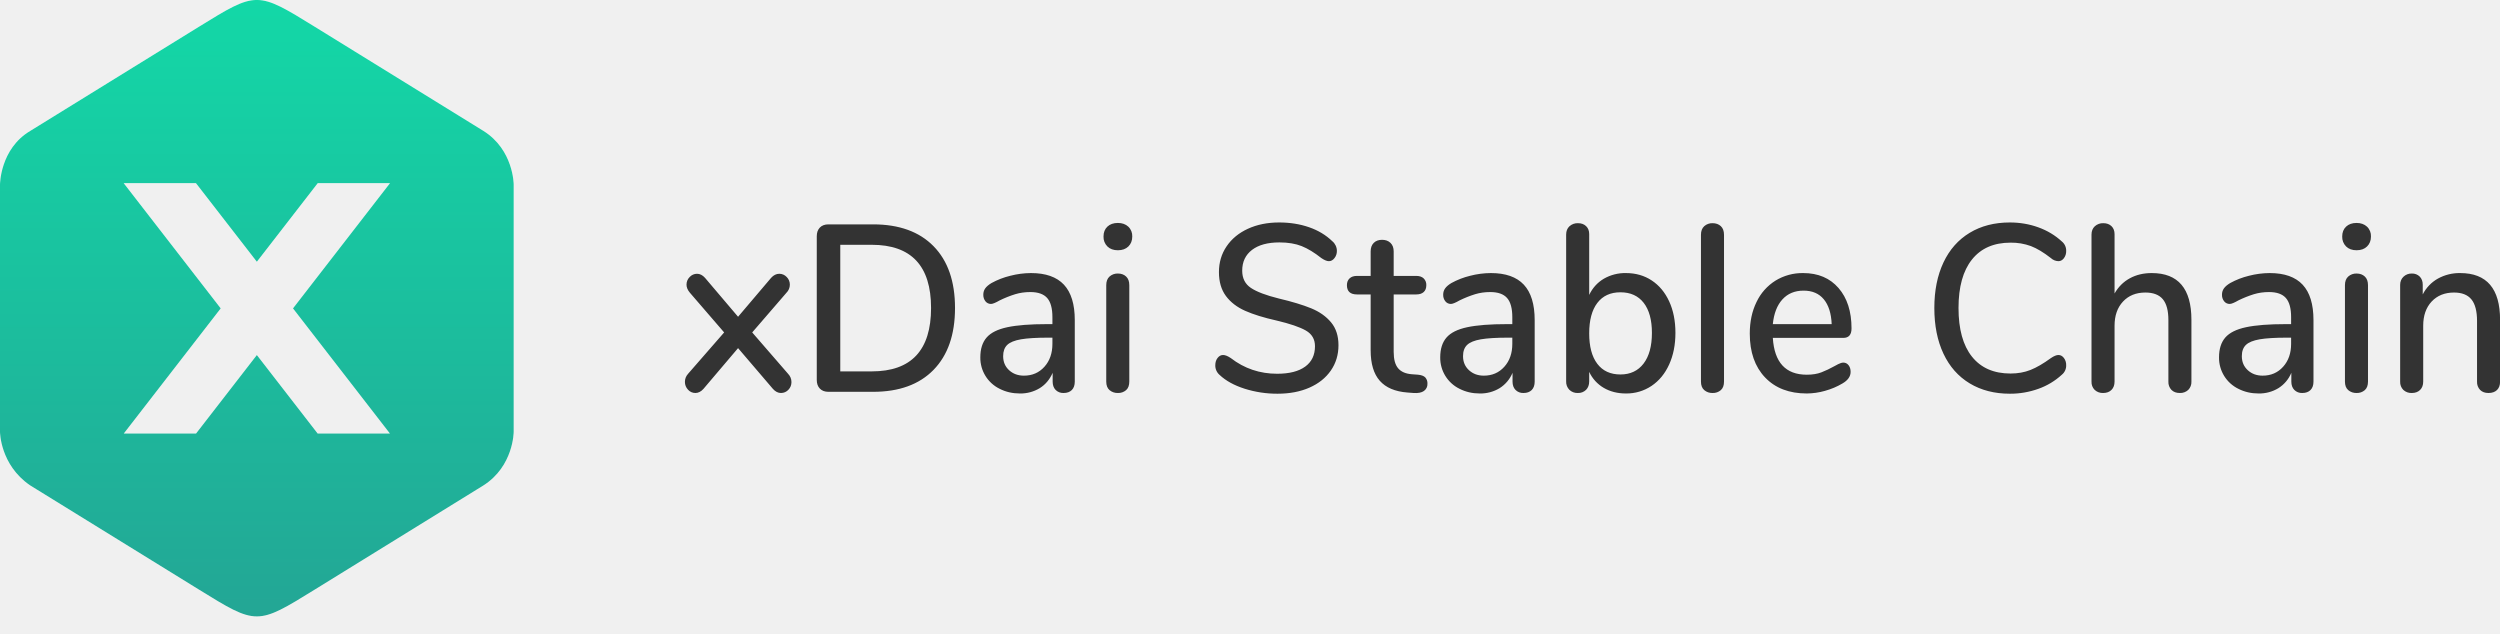
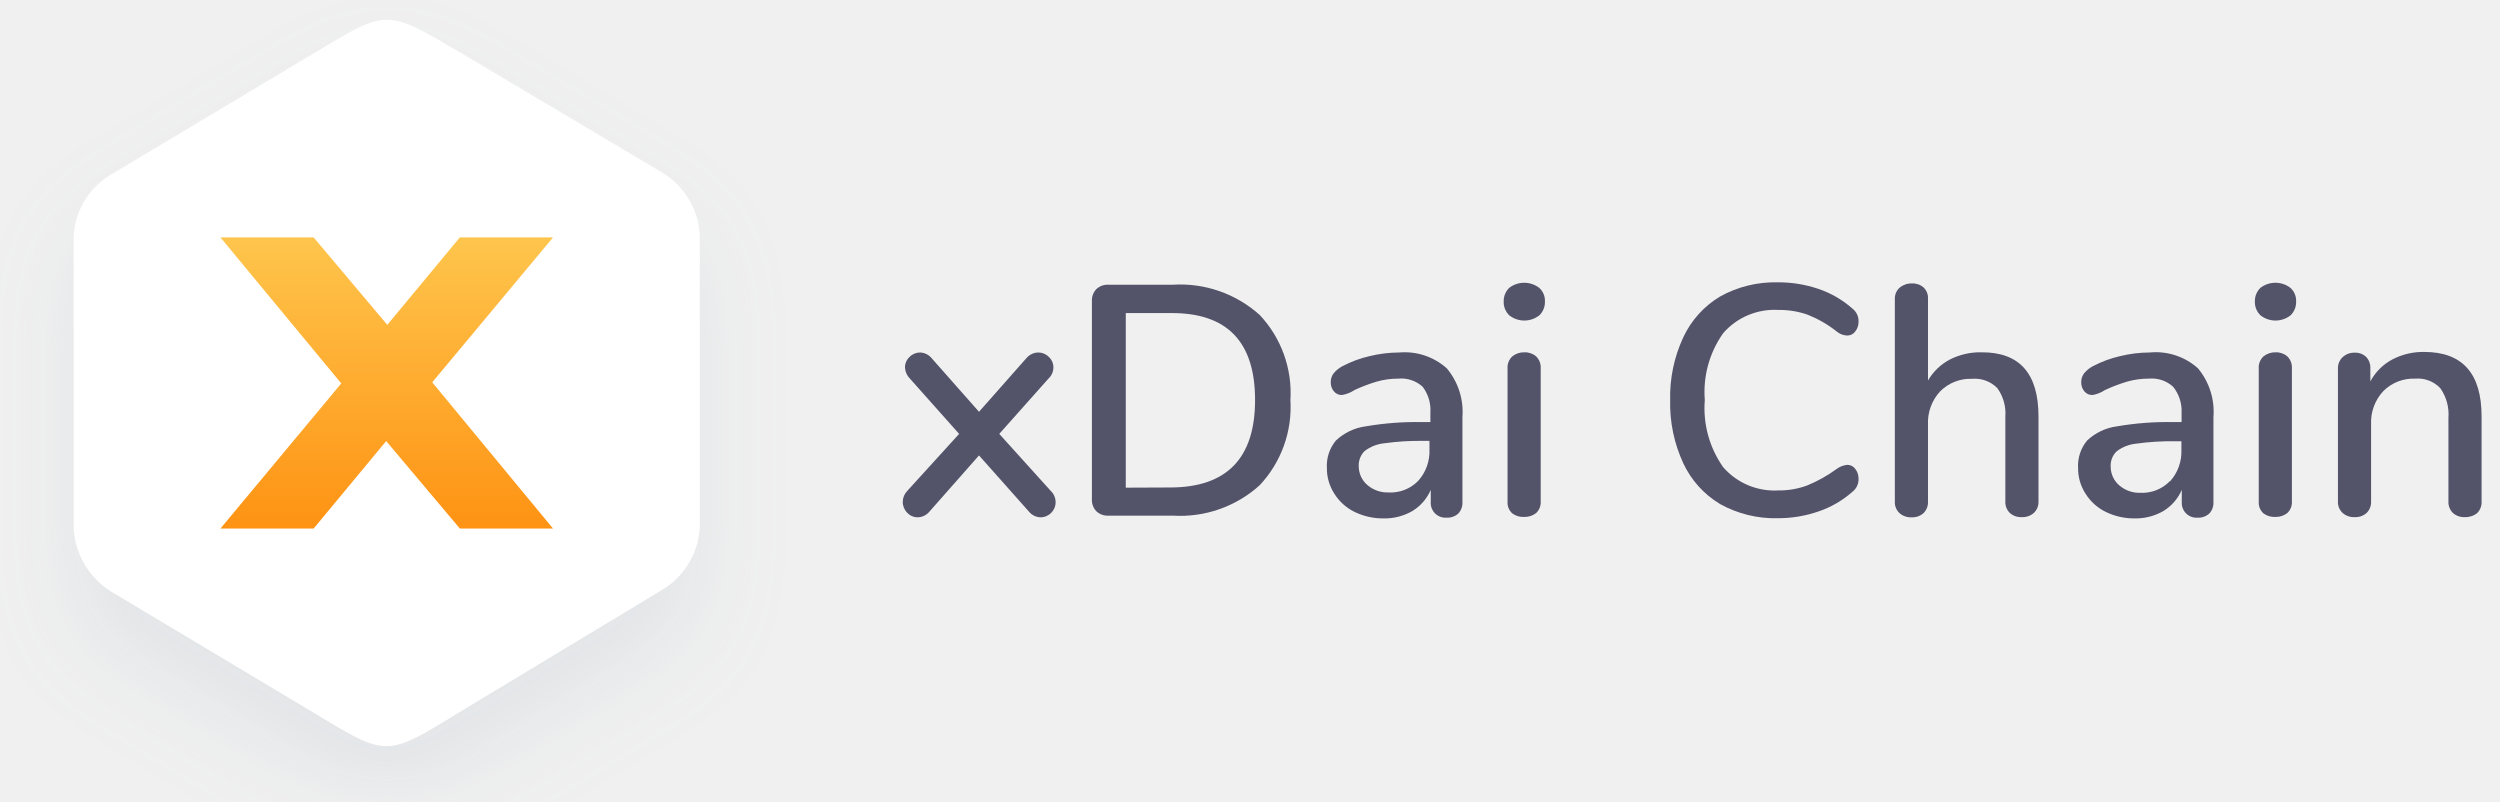
- <svg xmlns="http://www.w3.org/2000/svg" width="146" height="37">
+ <svg xmlns="http://www.w3.org/2000/svg" width="135.75" height="43.5" viewBox="0 0 135.75 43.5">
  <defs>
-     <linearGradient id="a" x1="0%" x2="0%" y1="0%" y2="100%">
-       <stop offset="0%" stop-color="#13D8A7" />
-       <stop offset="100%" stop-color="#23A695" />
+     <style>
+       .a {
+         fill: #fff;
+         filter: url(#b);
+       }
+ 
+       .b {
+         fill: url(#a);
+       }
+ 
+       .c {
+         fill: #53546a;
+       }
+     </style>
+     <linearGradient id="a" x1="21" y1="12.89" x2="21" y2="28.58" gradientUnits="userSpaceOnUse">
+       <stop offset="0" stop-color="#fec54c" />
+       <stop offset="1" stop-color="#fe9314" />
    </linearGradient>
+     <filter filterUnits="userSpaceOnUse" height="49" id="b" width="43" x="0" y="0">
+       <feOffset dy="3" in="SourceAlpha" />
+       <feGaussianBlur result="blurOut" stdDeviation="2.236" />
+       <feFlood flood-color="#ABBAC7" result="floodOut" />
+       <feComposite in="floodOut" in2="blurOut" operator="atop" />
+       <feComponentTransfer>
+         <feFuncA slope=".2" type="linear" />
+       </feComponentTransfer>
+       <feMerge>
+         <feMergeNode />
+         <feMergeNode in="SourceGraphic" />
+       </feMerge>
+     </filter>
  </defs>
-   <path fill="#FFF" fill-rule="evenodd" d="M28.221 28.356l-9.828 6.069C15 36.522 15 36.522 11.61 34.427c-3.062-1.89-8.985-5.546-9.856-6.085C0 27.139 0 25.219 0 25.219V10.78s0-2.089 1.77-3.137l9.84-6.076C15-.525 15-.525 18.396 1.571l9.825 6.067c1.779 1.106 1.778 3.138 1.778 3.138V25.22s.001 2.011-1.778 3.136zm-9.665-17.66L15 15.285l-3.556-4.589H7.223l5.666 7.314-5.662 7.31h4.221L15 20.735l3.552 4.585h4.221l-5.662-7.31 5.666-7.314h-4.221z" />
-   <path fill="url(#a)" d="M28.221 28.356l-9.828 6.069C15 36.522 15 36.522 11.61 34.427c-3.062-1.89-8.985-5.546-9.856-6.085C0 27.139 0 25.219 0 25.219V10.78s0-2.089 1.77-3.137l9.84-6.076C15-.525 15-.525 18.396 1.571l9.825 6.067c1.779 1.106 1.778 3.138 1.778 3.138V25.22s.001 2.011-1.778 3.136zm-9.665-17.66L15 15.285l-3.556-4.589H7.223l5.666 7.314-5.662 7.31h4.221L15 20.735l3.552 4.585h4.221l-5.662-7.31 5.666-7.314h-4.221z" />
-   <path fill="#333" fill-rule="evenodd" d="M145.824 22.778c-.12.115-.286.173-.499.173-.205 0-.367-.06-.487-.18a.66.66 0 0 1-.179-.486v-3.537c0-.573-.109-.994-.327-1.262-.218-.268-.557-.402-1.019-.402-.542 0-.977.176-1.306.527-.328.352-.492.823-.492 1.415v3.259c0 .204-.06.366-.18.486s-.282.18-.487.18a.682.682 0 0 1-.493-.18.645.645 0 0 1-.186-.486V16.64c0-.194.064-.354.193-.478a.67.67 0 0 1 .486-.188.62.62 0 0 1 .467.181c.115.12.173.277.173.471v.569a2.2 2.2 0 0 1 .892-.929 2.609 2.609 0 0 1 1.293-.319c1.554 0 2.331.91 2.331 2.732v3.606c0 .213-.06.377-.18.493zm-8.2-8.163c-.257 0-.461-.074-.612-.222a.779.779 0 0 1-.227-.582c0-.241.076-.433.227-.576.151-.143.355-.215.612-.215.249 0 .451.072.607.215a.746.746 0 0 1 .233.576c0 .24-.076.434-.227.582-.151.148-.355.222-.613.222zm-3.17 8.336a.615.615 0 0 1-.466-.18c-.116-.12-.174-.282-.174-.486v-.513a1.926 1.926 0 0 1-.752.895 2.156 2.156 0 0 1-1.166.312c-.426 0-.817-.091-1.172-.271a2.015 2.015 0 0 1-1.133-1.838c0-.49.122-.876.366-1.158.245-.282.649-.483 1.213-.603.564-.12 1.339-.18 2.325-.18h.306v-.403c0-.517-.102-.892-.306-1.123-.205-.231-.533-.347-.986-.347-.311 0-.604.042-.88.125a6.313 6.313 0 0 0-.905.361c-.24.138-.409.208-.507.208a.403.403 0 0 1-.326-.153.585.585 0 0 1-.127-.388c0-.139.038-.261.114-.368.075-.106.197-.21.366-.312a4.464 4.464 0 0 1 1.092-.423 4.927 4.927 0 0 1 1.213-.159c.861 0 1.503.226 1.925.679.422.453.633 1.142.633 2.067v3.592c0 .213-.058.377-.174.493-.115.115-.275.173-.479.173zm-.653-3.232h-.24c-.693 0-1.225.033-1.598.097-.373.065-.64.174-.8.326-.16.153-.24.373-.24.659 0 .333.116.606.347.818.231.213.519.319.866.319.488 0 .888-.173 1.199-.52.311-.346.466-.792.466-1.338v-.361zm-6.501 3.232c-.205 0-.367-.06-.486-.18a.657.657 0 0 1-.18-.486v-3.592c0-.555-.109-.962-.327-1.221-.217-.258-.557-.388-1.019-.388-.542 0-.977.176-1.305.527-.329.352-.493.823-.493 1.415v3.259c0 .204-.06.366-.18.486s-.282.18-.487.18a.678.678 0 0 1-.492-.18.642.642 0 0 1-.187-.486V13.7c0-.204.064-.365.193-.486a.704.704 0 0 1 .5-.18c.195 0 .353.058.473.173.12.116.18.271.18.465v3.467c.222-.388.519-.684.892-.887.373-.204.8-.305 1.279-.305 1.546 0 2.318.91 2.318 2.732v3.606a.645.645 0 0 1-.186.486.682.682 0 0 1-.493.18zm-9.885-1.137c.426 0 .815-.07 1.165-.209.351-.138.749-.369 1.193-.693.177-.12.324-.18.439-.18.125 0 .231.058.32.173a.674.674 0 0 1 .133.423.682.682 0 0 1-.253.555 3.996 3.996 0 0 1-1.372.825 4.846 4.846 0 0 1-1.665.285c-.897 0-1.679-.202-2.345-.604-.666-.402-1.177-.98-1.532-1.734-.355-.753-.533-1.643-.533-2.669 0-1.018.178-1.903.533-2.657.355-.753.866-1.331 1.532-1.733.666-.403 1.448-.604 2.345-.604.586 0 1.141.095 1.665.285.524.189.981.464 1.372.825a.682.682 0 0 1 .253.555.674.674 0 0 1-.133.423c-.089.115-.195.173-.32.173a.675.675 0 0 1-.439-.18c-.427-.333-.815-.566-1.166-.701a3.322 3.322 0 0 0-1.192-.201c-.977 0-1.728.329-2.252.985-.524.657-.786 1.6-.786 2.83 0 1.239.262 2.186.786 2.843.524.656 1.275.985 2.252.985zm-9.765-2.081h-4.117c.089 1.433.75 2.15 1.985 2.15.328 0 .613-.046.853-.139.239-.092.493-.212.759-.36.027-.019.1-.058.22-.118.12-.06.22-.09.3-.09.124 0 .226.05.306.152.08.102.12.231.12.388 0 .269-.16.495-.48.68-.311.185-.65.328-1.019.43a3.974 3.974 0 0 1-1.059.153c-1.03 0-1.843-.312-2.438-.937-.595-.624-.893-1.477-.893-2.559 0-.693.131-1.308.393-1.844a2.971 2.971 0 0 1 1.106-1.249 3.006 3.006 0 0 1 1.619-.443c.87 0 1.559.291 2.065.873.506.583.759 1.369.759 2.358 0 .37-.16.555-.479.555zm-1.14-2.254c-.279-.337-.672-.506-1.179-.506-.515 0-.928.171-1.239.513-.311.342-.497.823-.559 1.443h3.437c-.026-.629-.18-1.112-.46-1.45zm-6.494 5.472a.715.715 0 0 1-.486-.167c-.129-.11-.194-.277-.194-.499v-8.571c0-.222.065-.391.194-.507a.7.7 0 0 1 .486-.173c.195 0 .355.058.48.173.124.116.186.285.186.507v8.571c0 .222-.062.389-.186.499a.696.696 0 0 1-.48.167zm-3.564-.416a2.619 2.619 0 0 1-1.498.444c-.489 0-.92-.109-1.293-.326a2.108 2.108 0 0 1-.852-.937v.555c0 .204-.06.368-.18.493a.646.646 0 0 1-.487.187.666.666 0 0 1-.492-.187.666.666 0 0 1-.187-.493V13.7c0-.204.064-.365.193-.486a.704.704 0 0 1 .5-.18c.195 0 .353.058.473.173.12.116.18.271.18.465v3.551c.195-.407.479-.722.852-.944a2.489 2.489 0 0 1 1.293-.332c.568 0 1.07.143 1.505.43.435.286.775.693 1.019 1.22.244.527.367 1.142.367 1.845 0 .693-.123 1.308-.367 1.845-.244.536-.586.952-1.026 1.248zm-.459-4.848c-.32-.411-.773-.617-1.359-.617s-1.037.208-1.352.624c-.316.416-.473 1.008-.473 1.776 0 .767.157 1.359.473 1.775.315.416.766.624 1.352.624.577 0 1.028-.213 1.352-.638.324-.425.486-1.022.486-1.789 0-.758-.16-1.343-.479-1.755zm-7.021 5.264a.615.615 0 0 1-.466-.18c-.116-.12-.174-.282-.174-.486v-.513a1.926 1.926 0 0 1-.752.895 2.156 2.156 0 0 1-1.166.312c-.426 0-.817-.091-1.172-.271a2.015 2.015 0 0 1-1.133-1.838c0-.49.122-.876.367-1.158.244-.282.648-.483 1.212-.603s1.339-.18 2.325-.18h.306v-.403c0-.517-.102-.892-.306-1.123-.205-.231-.533-.347-.986-.347-.311 0-.604.042-.879.125a6.276 6.276 0 0 0-.906.361c-.24.138-.409.208-.507.208a.403.403 0 0 1-.326-.153.585.585 0 0 1-.127-.388c0-.139.038-.261.114-.368.075-.106.197-.21.366-.312a4.464 4.464 0 0 1 1.092-.423 4.927 4.927 0 0 1 1.213-.159c.861 0 1.503.226 1.925.679.422.453.633 1.142.633 2.067v3.592c0 .213-.058.377-.173.493-.116.115-.276.173-.48.173zm-.653-3.232h-.24c-.692 0-1.225.033-1.598.097-.373.065-.64.174-.8.326-.16.153-.24.373-.24.659 0 .333.116.606.347.818.231.213.519.319.866.319.488 0 .888-.173 1.199-.52.311-.346.466-.792.466-1.338v-.361zm-6.668 1.789c.173.204.438.319.793.347l.373.028c.195.019.335.072.42.159a.512.512 0 0 1 .126.368.486.486 0 0 1-.206.423c-.138.097-.34.136-.606.118l-.36-.028c-.72-.055-1.257-.284-1.612-.686-.356-.403-.533-.997-.533-1.783v-3.259h-.799c-.391 0-.587-.18-.587-.541 0-.166.051-.298.154-.395.102-.097.246-.146.433-.146h.799v-1.429c0-.212.06-.379.18-.499s.282-.18.486-.18c.204 0 .368.06.493.18.124.12.186.287.186.499v1.429h1.319c.187 0 .331.049.433.146a.52.52 0 0 1 .154.395c0 .176-.052.31-.154.402-.102.093-.246.139-.433.139h-1.319v3.356c0 .435.087.754.26.957zm-6.974-4.077c.781.185 1.414.377 1.898.575.484.199.871.472 1.159.819.289.346.433.793.433 1.338 0 .555-.149 1.047-.446 1.477-.298.43-.715.763-1.252.999-.538.236-1.157.354-1.859.354a6.297 6.297 0 0 1-1.925-.292c-.608-.194-1.095-.462-1.459-.804a.722.722 0 0 1-.253-.569c0-.166.044-.307.133-.423.089-.115.196-.173.32-.173s.275.06.453.18c.79.61 1.692.915 2.705.915.71 0 1.256-.138 1.638-.416.382-.277.573-.674.573-1.192 0-.407-.178-.712-.533-.916-.355-.203-.924-.397-1.705-.582-.746-.167-1.359-.356-1.839-.569-.479-.213-.855-.502-1.125-.867-.271-.365-.407-.83-.407-1.394s.149-1.066.447-1.505c.297-.439.712-.781 1.245-1.026.533-.245 1.141-.368 1.825-.368.631 0 1.213.093 1.746.278.533.185.986.457 1.359.818a.735.735 0 0 1 .266.569.661.661 0 0 1-.14.416c-.093.12-.202.18-.326.18-.116 0-.262-.06-.44-.18-.409-.324-.793-.557-1.152-.701-.36-.143-.793-.215-1.299-.215-.684 0-1.217.146-1.599.437-.382.292-.573.696-.573 1.214 0 .444.169.779.506 1.005.338.227.88.433 1.626.618zm-9.392-2.816c-.258 0-.462-.074-.613-.222a.779.779 0 0 1-.227-.582c0-.241.076-.433.227-.576.151-.143.355-.215.613-.215.248 0 .45.072.606.215a.746.746 0 0 1 .233.576c0 .24-.076.434-.226.582-.152.148-.356.222-.613.222zm-3.171 8.336a.616.616 0 0 1-.466-.18c-.116-.12-.173-.282-.173-.486v-.513c-.169.388-.42.687-.753.895a2.156 2.156 0 0 1-1.166.312c-.426 0-.817-.091-1.172-.271a2.015 2.015 0 0 1-1.133-1.838c0-.49.122-.876.367-1.158.244-.282.648-.483 1.212-.603s1.339-.18 2.325-.18h.306v-.403c0-.517-.102-.892-.306-1.123-.205-.231-.533-.347-.986-.347-.311 0-.604.042-.879.125a6.276 6.276 0 0 0-.906.361c-.24.138-.409.208-.507.208a.403.403 0 0 1-.326-.153.59.59 0 0 1-.126-.388c0-.139.037-.261.113-.368.075-.106.197-.21.366-.312a4.456 4.456 0 0 1 1.093-.423 4.913 4.913 0 0 1 1.212-.159c.861 0 1.503.226 1.925.679.422.453.633 1.142.633 2.067v3.592c0 .213-.058.377-.173.493-.116.115-.276.173-.48.173zm-.653-3.232h-.24c-.692 0-1.225.033-1.598.097-.373.065-.64.174-.8.326-.159.153-.239.373-.239.659 0 .333.115.606.346.818.231.213.52.319.866.319.488 0 .888-.173 1.199-.52.311-.346.466-.792.466-1.338v-.361zM50.99 22.882h-2.611c-.213 0-.38-.063-.5-.188-.12-.124-.18-.293-.18-.506v-8.391c0-.213.06-.382.18-.507.12-.124.287-.187.5-.187h2.611c1.519 0 2.696.426 3.53 1.276.835.851 1.253 2.053 1.253 3.607 0 1.553-.418 2.757-1.253 3.613-.834.855-2.011 1.283-3.53 1.283zm-.08-8.586h-1.838v7.393h1.838c2.309 0 3.464-1.235 3.464-3.703 0-2.46-1.155-3.69-3.464-3.69zm-4.689 8.017c0 .176-.06.326-.18.451a.583.583 0 0 1-.433.187c-.169 0-.325-.079-.466-.236l-2.039-2.385-2.025 2.385c-.142.157-.298.236-.466.236a.57.57 0 0 1-.433-.194.652.652 0 0 1-.18-.458c0-.176.062-.333.187-.472l2.104-2.413-1.998-2.316c-.133-.157-.2-.314-.2-.472 0-.175.062-.326.187-.451a.587.587 0 0 1 .426-.187c.169 0 .324.079.466.236l1.932 2.275 1.932-2.275c.142-.157.302-.236.48-.236a.59.59 0 0 1 .426.187.618.618 0 0 1 .186.451.664.664 0 0 1-.199.472l-1.999 2.316 2.092 2.413c.133.139.2.301.2.486zm19.064-6.339c.195 0 .355.058.479.174.125.115.187.284.187.506v5.631c0 .222-.062.389-.187.499a.692.692 0 0 1-.479.167.72.72 0 0 1-.487-.167c-.128-.11-.193-.277-.193-.499v-5.631c0-.222.065-.391.193-.506a.7.7 0 0 1 .487-.174zm72.339 0c.196 0 .356.058.48.174.124.115.187.284.187.506v5.631c0 .222-.063.389-.187.499a.693.693 0 0 1-.48.167.719.719 0 0 1-.486-.167c-.129-.11-.193-.277-.193-.499v-5.631c0-.222.064-.391.193-.506a.7.7 0 0 1 .486-.174z" />
+   <path class="a" d="M17.2,38.8,6,32.1a4.34,4.34,0,0,1-2-3.4V12.9A4.11,4.11,0,0,1,6,9.5L17.2,2.8C21,.5,21,.5,24.9,2.8L36,9.4a4.22,4.22,0,0,1,2,3.4V28.6A4.22,4.22,0,0,1,36,32L24.9,38.7C21,41.1,21,41.1,17.2,38.8Z" />
+   <polygon class="b" points="30.03 12.89 24.97 12.89 21.03 17.64 17.03 12.89 11.97 12.89 18.53 20.82 11.97 28.7 17.03 28.7 20.97 23.95 24.97 28.7 30.03 28.7 23.47 20.76 30.03 12.89" />
+   <g>
+     <path class="c" d="M57.32,27.27a.82.82,0,0,1-.82.82.84.84,0,0,1-.62-.3l-2.72-3.06-2.7,3.06a.85.85,0,0,1-.62.3.77.77,0,0,1-.58-.25.82.82,0,0,1-.24-.59.86.86,0,0,1,.25-.6l2.81-3.09-2.67-3a.92.92,0,0,1-.27-.6.77.77,0,0,1,.25-.58.8.8,0,0,1,.57-.24.85.85,0,0,1,.62.3l2.58,2.92,2.58-2.92a.86.86,0,0,1,.64-.3.8.8,0,0,1,.57.24.77.77,0,0,1,.25.58.83.83,0,0,1-.27.6l-2.67,3,2.79,3.09A.85.85,0,0,1,57.32,27.27Z" />
+     <path class="c" d="M59.53,27.76a.88.88,0,0,1-.24-.65V16.35a.88.88,0,0,1,.24-.65.9.9,0,0,1,.67-.24h3.49A6.46,6.46,0,0,1,68.4,17.1a6.18,6.18,0,0,1,1.67,4.62,6.21,6.21,0,0,1-1.67,4.63A6.44,6.44,0,0,1,63.69,28H60.2A.9.9,0,0,1,59.53,27.76Zm4-1.29q4.62,0,4.62-4.75T63.58,17H61.13v9.48Z" />
+     <path class="c" d="M78.56,20a3.68,3.68,0,0,1,.85,2.65v4.61a.84.84,0,0,1-.23.63.89.89,0,0,1-.64.22.8.8,0,0,1-.85-.85v-.66a2.51,2.51,0,0,1-1,1.15,3,3,0,0,1-1.56.4,3.52,3.52,0,0,1-1.57-.35,2.68,2.68,0,0,1-1.11-1,2.51,2.51,0,0,1-.4-1.39,2.14,2.14,0,0,1,.49-1.49,2.92,2.92,0,0,1,1.62-.77,16.33,16.33,0,0,1,3.1-.23h.41v-.52A2.09,2.09,0,0,0,77.25,21a1.72,1.72,0,0,0-1.32-.44,4.19,4.19,0,0,0-1.17.16,8.78,8.78,0,0,0-1.21.46,1.74,1.74,0,0,1-.68.27.55.55,0,0,1-.44-.2.73.73,0,0,1-.17-.5.77.77,0,0,1,.15-.47,1.59,1.59,0,0,1,.49-.4,6.08,6.08,0,0,1,1.46-.54,6.8,6.8,0,0,1,1.62-.2A3.43,3.43,0,0,1,78.56,20ZM77,26.12a2.41,2.41,0,0,0,.62-1.72v-.46h-.32a13.84,13.84,0,0,0-2.13.13,2.1,2.1,0,0,0-1.07.42,1.09,1.09,0,0,0-.32.84,1.34,1.34,0,0,0,.46,1,1.68,1.68,0,0,0,1.16.41A2.09,2.09,0,0,0,77,26.12Z" />
+     <path class="c" d="M81.95,17.12a1,1,0,0,1-.3-.75,1,1,0,0,1,.3-.74,1.34,1.34,0,0,1,1.63,0,.94.94,0,0,1,.31.74,1,1,0,0,1-.3.75,1.32,1.32,0,0,1-1.64,0Zm.17,10.76a.78.78,0,0,1-.26-.64V20a.81.81,0,0,1,.26-.65,1,1,0,0,1,.65-.22.93.93,0,0,1,.64.22.83.83,0,0,1,.25.65v7.22a.8.8,0,0,1-.25.64,1,1,0,0,1-.64.21A1,1,0,0,1,82.12,27.88Z" />
+     <path class="c" d="M93.4,27.37a5.09,5.09,0,0,1-2-2.22,7.69,7.69,0,0,1-.71-3.42,7.64,7.64,0,0,1,.71-3.41,5.09,5.09,0,0,1,2-2.22,6.13,6.13,0,0,1,3.13-.77,6.72,6.72,0,0,1,2.22.36,5.4,5.4,0,0,1,1.83,1.06.86.86,0,0,1,.34.71.84.84,0,0,1-.18.54.53.53,0,0,1-.43.22.92.92,0,0,1-.59-.23,6.29,6.29,0,0,0-1.56-.9,4.6,4.6,0,0,0-1.59-.26,3.69,3.69,0,0,0-3,1.26,5.53,5.53,0,0,0-1,3.63,5.56,5.56,0,0,0,1,3.65,3.69,3.69,0,0,0,3,1.26,4.34,4.34,0,0,0,1.56-.27,7.49,7.49,0,0,0,1.59-.89,1.16,1.16,0,0,1,.59-.23.53.53,0,0,1,.43.22.84.84,0,0,1,.18.54.86.86,0,0,1-.34.71,5.39,5.39,0,0,1-1.83,1.06,6.72,6.72,0,0,1-2.22.37A6.13,6.13,0,0,1,93.4,27.37Z" />
+     <path class="c" d="M110.69,22.61v4.62a.81.81,0,0,1-.25.62.93.93,0,0,1-.66.23.9.9,0,0,1-.65-.23.82.82,0,0,1-.24-.62V22.63a2.34,2.34,0,0,0-.44-1.56,1.71,1.71,0,0,0-1.36-.5,2.32,2.32,0,0,0-1.74.68,2.49,2.49,0,0,0-.66,1.81v4.18a.82.82,0,0,1-.24.62.9.9,0,0,1-.65.23.92.92,0,0,1-.66-.23.8.8,0,0,1-.25-.62v-11a.79.79,0,0,1,.26-.62,1,1,0,0,1,.67-.23.89.89,0,0,1,.63.22.77.77,0,0,1,.24.6v4.45a3,3,0,0,1,1.19-1.14,3.62,3.62,0,0,1,1.71-.39Q110.69,19.11,110.69,22.61Z" />
+     <path class="c" d="M119.35,20a3.68,3.68,0,0,1,.84,2.65v4.61a.84.84,0,0,1-.23.63.89.89,0,0,1-.64.22.8.8,0,0,1-.85-.85v-.66a2.51,2.51,0,0,1-1,1.15,3,3,0,0,1-1.56.4,3.52,3.52,0,0,1-1.56-.35,2.68,2.68,0,0,1-1.11-1,2.51,2.51,0,0,1-.4-1.39,2.14,2.14,0,0,1,.49-1.49,2.92,2.92,0,0,1,1.62-.77,16.33,16.33,0,0,1,3.1-.23h.41v-.52A2.09,2.09,0,0,0,118,21a1.72,1.72,0,0,0-1.32-.44,4.18,4.18,0,0,0-1.17.16,8.78,8.78,0,0,0-1.21.46,1.75,1.75,0,0,1-.68.27.55.55,0,0,1-.44-.2.73.73,0,0,1-.17-.5.77.77,0,0,1,.15-.47,1.6,1.6,0,0,1,.49-.4,6.1,6.1,0,0,1,1.46-.54,6.8,6.8,0,0,1,1.62-.2A3.43,3.43,0,0,1,119.35,20Zm-1.52,6.14a2.41,2.41,0,0,0,.62-1.72v-.46h-.32a13.85,13.85,0,0,0-2.13.13,2.1,2.1,0,0,0-1.07.42,1.08,1.08,0,0,0-.32.84,1.34,1.34,0,0,0,.46,1,1.68,1.68,0,0,0,1.16.41A2.09,2.09,0,0,0,117.83,26.12Z" />
+     <path class="c" d="M122.74,17.12a1,1,0,0,1-.3-.75,1,1,0,0,1,.3-.74,1.34,1.34,0,0,1,1.63,0,.94.94,0,0,1,.31.74,1,1,0,0,1-.3.75,1.32,1.32,0,0,1-1.64,0Zm.17,10.76a.78.78,0,0,1-.26-.64V20a.81.81,0,0,1,.26-.65,1,1,0,0,1,.65-.22.93.93,0,0,1,.64.22.83.83,0,0,1,.25.65v7.22a.8.8,0,0,1-.25.64,1,1,0,0,1-.64.21A1,1,0,0,1,122.91,27.88Z" />
+     <path class="c" d="M134.75,22.61v4.62a.82.82,0,0,1-.24.63,1,1,0,0,1-.67.22.9.9,0,0,1-.65-.23.82.82,0,0,1-.24-.62V22.7a2.48,2.48,0,0,0-.44-1.62,1.68,1.68,0,0,0-1.36-.52,2.32,2.32,0,0,0-1.74.68,2.49,2.49,0,0,0-.66,1.81v4.18a.82.82,0,0,1-.24.62.9.9,0,0,1-.65.23.92.92,0,0,1-.66-.23.8.8,0,0,1-.25-.62V20a.8.8,0,0,1,.26-.61.91.91,0,0,1,.65-.24.84.84,0,0,1,.62.23.82.82,0,0,1,.23.6v.73a2.89,2.89,0,0,1,1.19-1.19,3.6,3.6,0,0,1,1.73-.41Q134.75,19.11,134.75,22.61Z" />
+   </g>
</svg>
